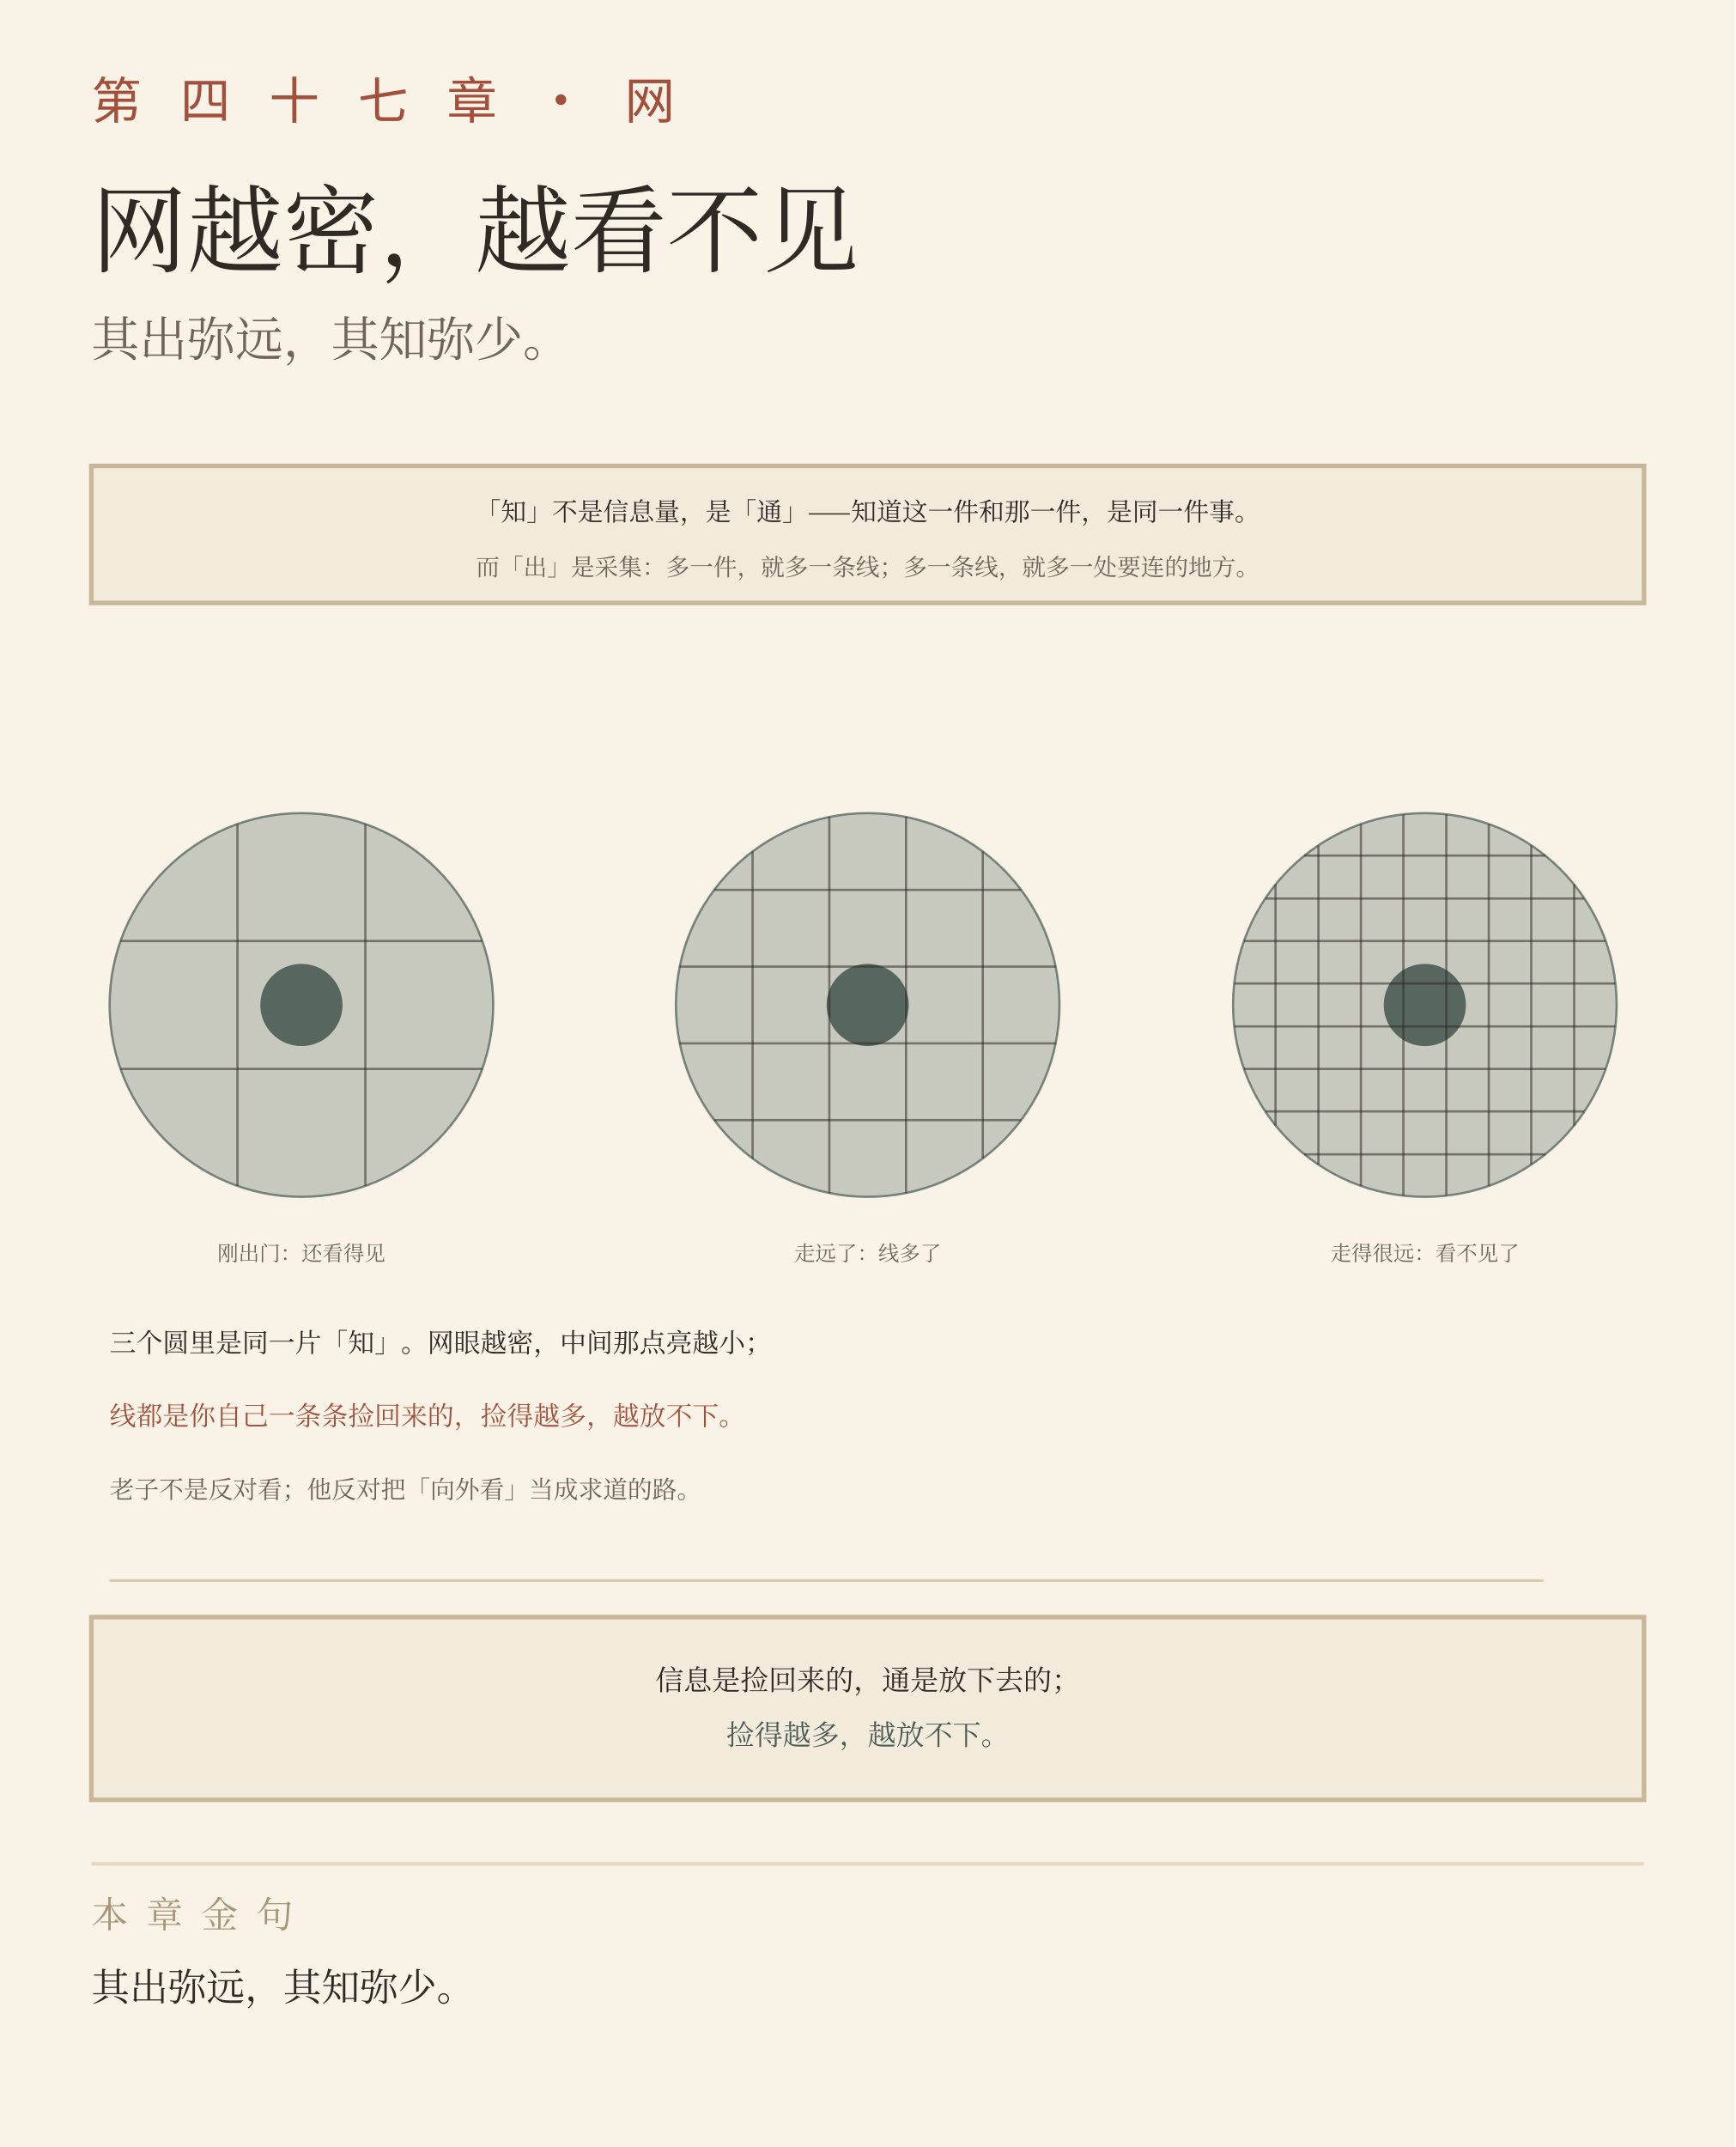
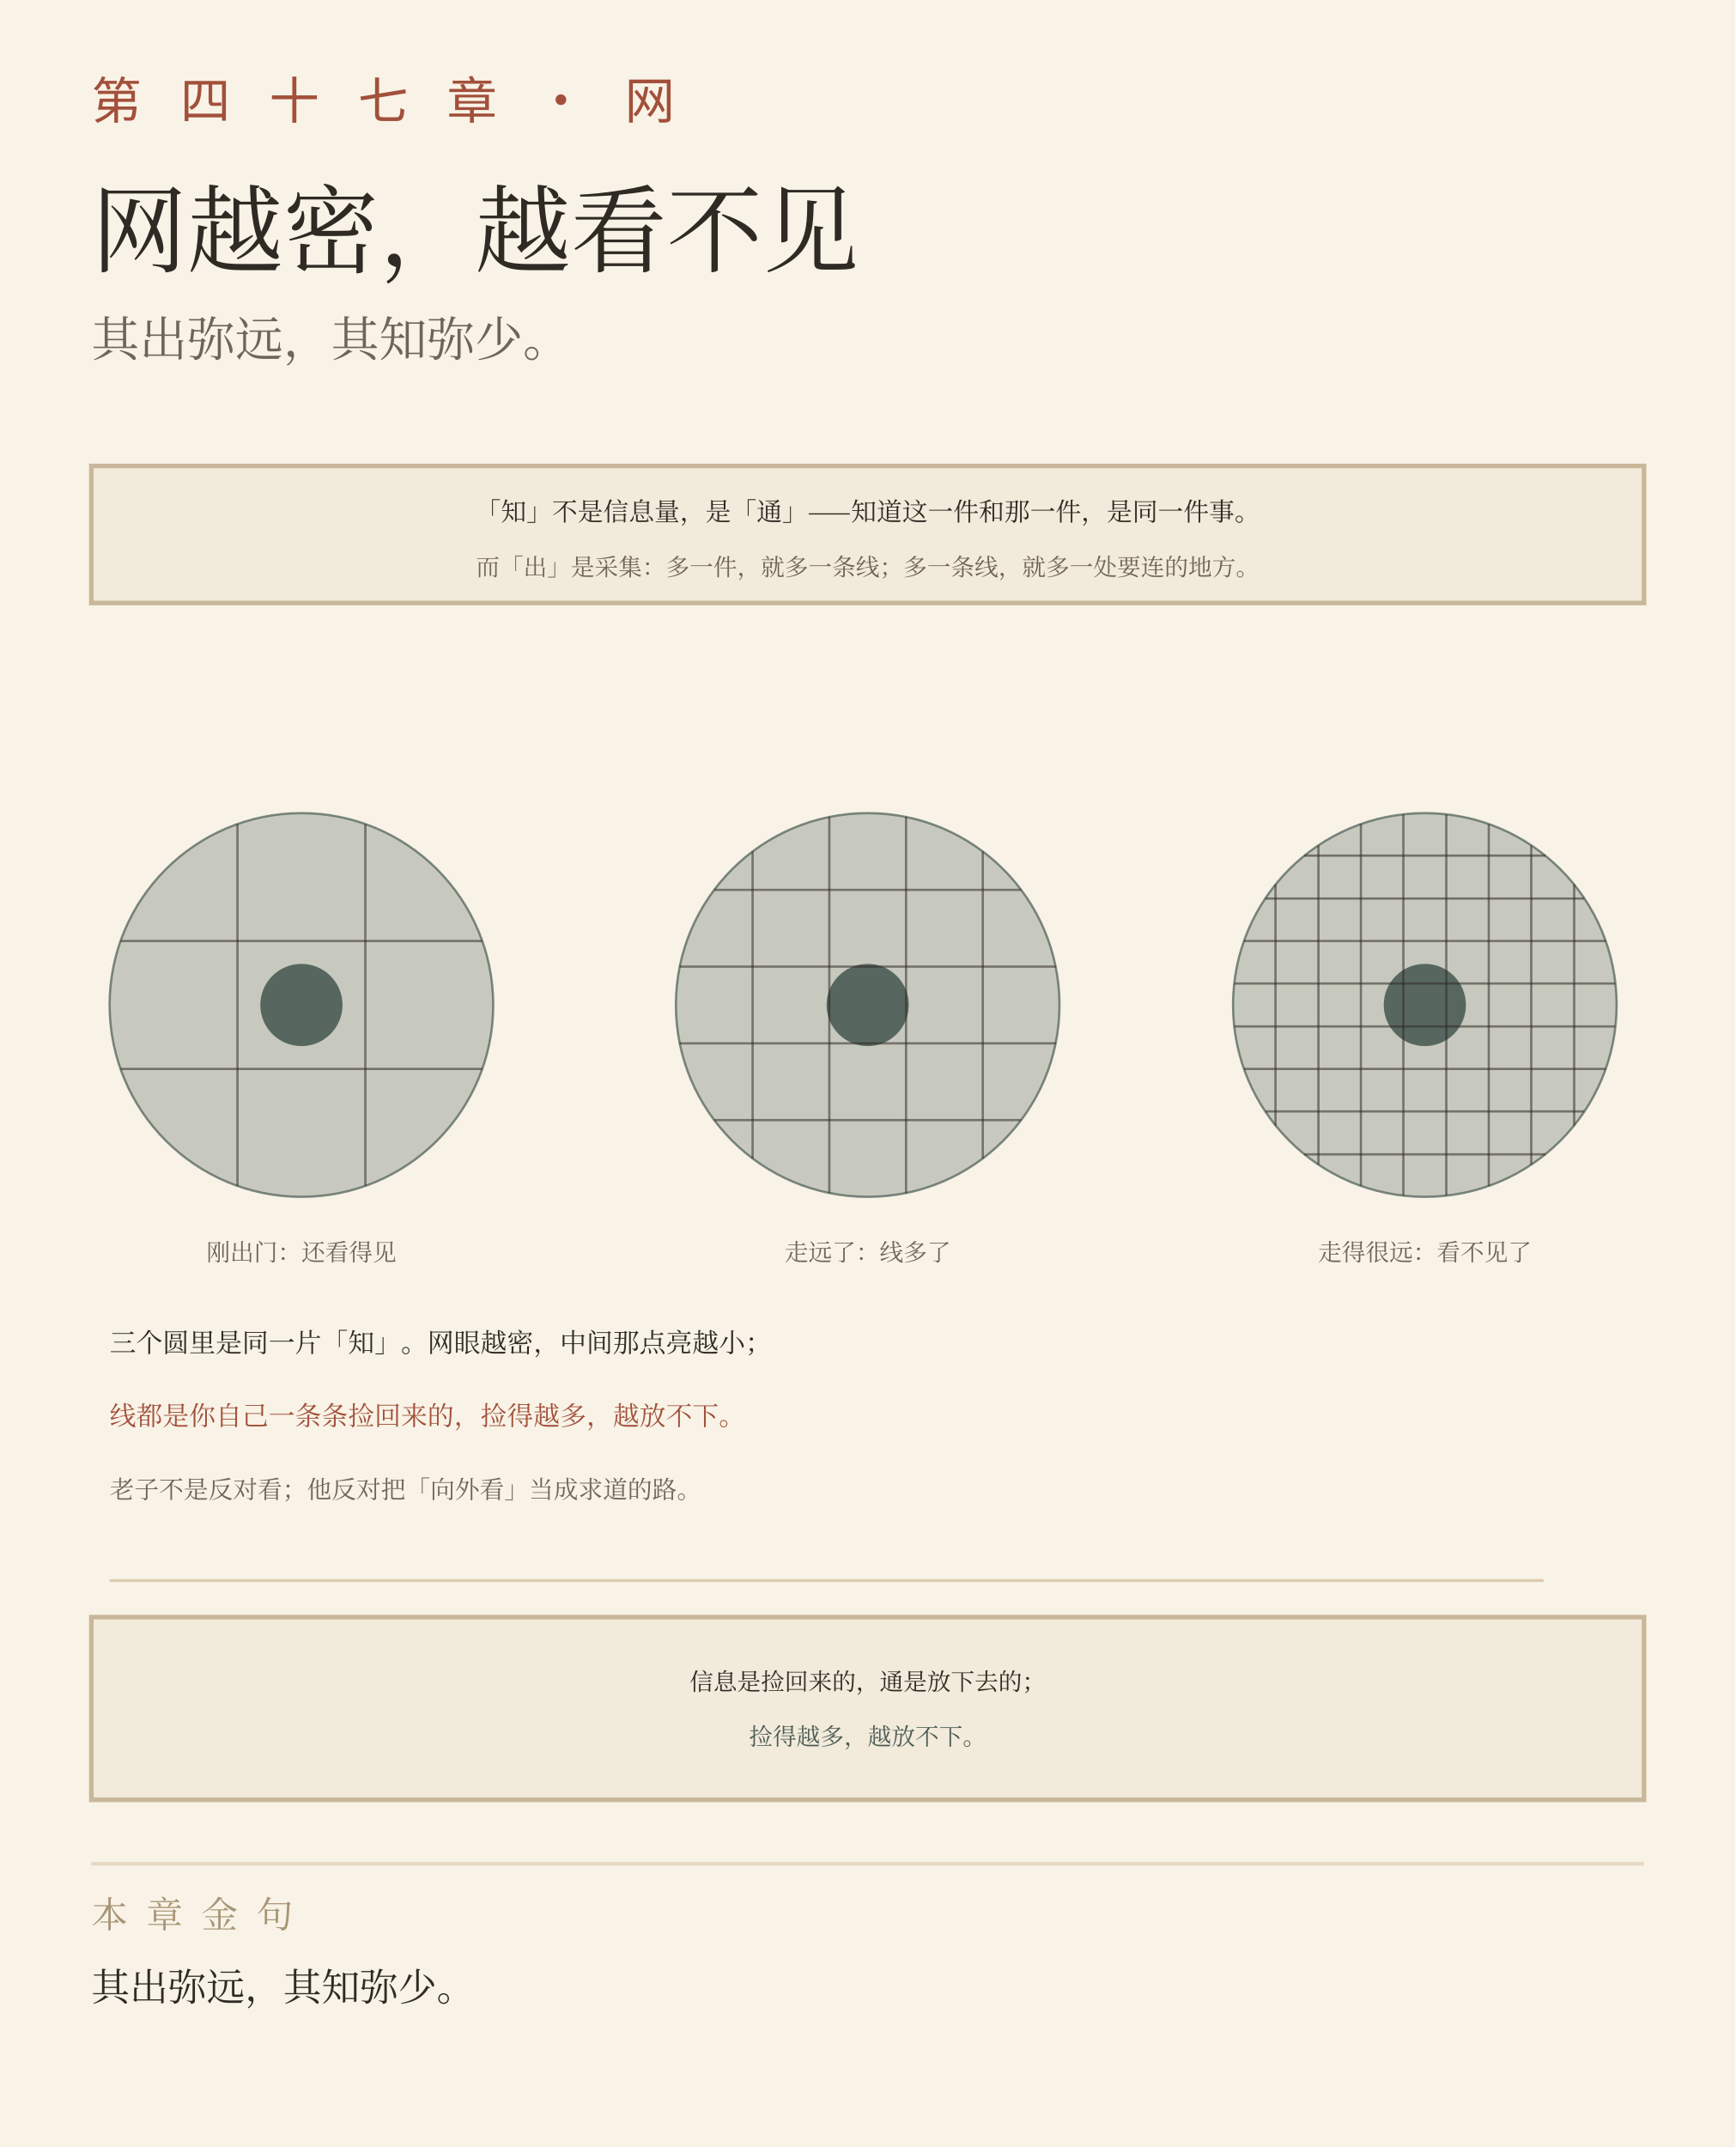
<svg xmlns="http://www.w3.org/2000/svg" viewBox="0 0 380 470" role="img" aria-label="其出弥远，其知弥少" font-family="'Noto Serif CJK SC','Noto Serif SC','Songti SC',serif">
  <defs>
    <marker id="arr" viewBox="0 0 10 10" refX="9" refY="5" markerWidth="6" markerHeight="6" orient="auto">
      <path d="M0 0 L10 5 L0 10 z" fill="#6E6459" />
    </marker>
    <marker id="arr2" viewBox="0 0 10 10" refX="9" refY="5" markerWidth="6" markerHeight="6" orient="auto">
      <path d="M0 0 L10 5 L0 10 z" fill="#4A5C55" />
    </marker>
    <marker id="arrL" viewBox="0 0 10 10" refX="1" refY="5" markerWidth="6" markerHeight="6" orient="auto">
      <path d="M10 0 L0 5 L10 10 z" fill="#4A5C55" />
    </marker>
    <marker id="arrS" viewBox="0 0 10 10" refX="9" refY="5" markerWidth="6" markerHeight="6" orient="auto">
      <path d="M0 0 L10 5 L0 10 z" fill="#A2503B" />
    </marker>
  </defs>
  <rect x="0" y="0" width="380" height="470" fill="#F8F3E6" />
  <text x="20" y="26" font-size="11" fill="#A2503B" font-family="'Noto Sans CJK SC','Noto Sans SC',sans-serif" letter-spacing="3">第 四 十 七 章 · 网</text>
  <text x="20" y="58" font-size="21" fill="#2F2A24">网越密，越看不见</text>
  <text x="20" y="78" font-size="10.5" fill="#6E6459">其出弥远，其知弥少。</text>
  <rect x="20" y="102" width="340" height="30" fill="#F2EADA" stroke="#C9B79A" stroke-width="1.0" />
  <text x="190" y="114" font-size="5.6" fill="#2F2A24" text-anchor="middle">「知」不是信息量，是「通」——知道这一件和那一件，是同一件事。</text>
  <text x="190" y="126" font-size="5.2" fill="#6E6459" text-anchor="middle">而「出」是采集：多一件，就多一条线；多一条线，就多一处要连的地方。</text>
  <circle cx="66" cy="220" r="42" fill="#4A5C55" opacity="0.28" />
  <circle cx="66" cy="220" r="42" fill="none" stroke="#4A5C55" stroke-width="0.5" opacity="0.7" />
  <circle cx="66" cy="220" r="9" fill="#4A5C55" opacity="0.9" />
  <line x1="52.0" y1="180.4" x2="52.0" y2="259.6" stroke="#2F2A24" stroke-width="0.5" opacity="0.55" />
  <line x1="26.4" y1="206.0" x2="105.6" y2="206.0" stroke="#2F2A24" stroke-width="0.5" opacity="0.55" />
  <line x1="80.0" y1="180.4" x2="80.0" y2="259.6" stroke="#2F2A24" stroke-width="0.5" opacity="0.55" />
  <line x1="26.4" y1="234.0" x2="105.6" y2="234.0" stroke="#2F2A24" stroke-width="0.5" opacity="0.55" />
-   <text x="66" y="276" font-size="4.6" fill="#6E6459" text-anchor="middle">刚出门：还看得见</text>
+   <text x="66" y="276" font-size="5.2" fill="#6E6459" text-anchor="middle">刚出门：还看得见</text>
  <circle cx="190" cy="220" r="42" fill="#4A5C55" opacity="0.28" />
  <circle cx="190" cy="220" r="42" fill="none" stroke="#4A5C55" stroke-width="0.5" opacity="0.7" />
  <circle cx="190" cy="220" r="9" fill="#4A5C55" opacity="0.9" />
  <line x1="164.8" y1="186.4" x2="164.8" y2="253.6" stroke="#2F2A24" stroke-width="0.5" opacity="0.55" />
  <line x1="156.4" y1="194.8" x2="223.6" y2="194.8" stroke="#2F2A24" stroke-width="0.5" opacity="0.55" />
  <line x1="181.6" y1="178.8" x2="181.6" y2="261.2" stroke="#2F2A24" stroke-width="0.5" opacity="0.55" />
  <line x1="148.8" y1="211.6" x2="231.2" y2="211.6" stroke="#2F2A24" stroke-width="0.5" opacity="0.55" />
  <line x1="198.4" y1="178.8" x2="198.4" y2="261.2" stroke="#2F2A24" stroke-width="0.5" opacity="0.55" />
  <line x1="148.8" y1="228.4" x2="231.2" y2="228.4" stroke="#2F2A24" stroke-width="0.5" opacity="0.55" />
  <line x1="215.2" y1="186.4" x2="215.2" y2="253.6" stroke="#2F2A24" stroke-width="0.5" opacity="0.55" />
  <line x1="156.4" y1="245.2" x2="223.6" y2="245.2" stroke="#2F2A24" stroke-width="0.5" opacity="0.55" />
-   <text x="190" y="276" font-size="4.6" fill="#6E6459" text-anchor="middle">走远了：线多了</text>
+   <text x="190" y="276" font-size="5.2" fill="#6E6459" text-anchor="middle">走远了：线多了</text>
  <circle cx="312" cy="220" r="42" fill="#4A5C55" opacity="0.28" />
  <circle cx="312" cy="220" r="42" fill="none" stroke="#4A5C55" stroke-width="0.5" opacity="0.7" />
  <circle cx="312" cy="220" r="9" fill="#4A5C55" opacity="0.9" />
  <line x1="279.3" y1="193.6" x2="279.3" y2="246.4" stroke="#2F2A24" stroke-width="0.5" opacity="0.55" />
  <line x1="285.6" y1="187.3" x2="338.4" y2="187.3" stroke="#2F2A24" stroke-width="0.5" opacity="0.55" />
  <line x1="288.7" y1="185.1" x2="288.7" y2="254.9" stroke="#2F2A24" stroke-width="0.5" opacity="0.55" />
  <line x1="277.1" y1="196.7" x2="346.9" y2="196.7" stroke="#2F2A24" stroke-width="0.5" opacity="0.55" />
  <line x1="298.0" y1="180.4" x2="298.0" y2="259.6" stroke="#2F2A24" stroke-width="0.5" opacity="0.55" />
  <line x1="272.4" y1="206.0" x2="351.6" y2="206.0" stroke="#2F2A24" stroke-width="0.5" opacity="0.55" />
  <line x1="307.3" y1="178.3" x2="307.3" y2="261.7" stroke="#2F2A24" stroke-width="0.5" opacity="0.55" />
  <line x1="270.3" y1="215.3" x2="353.7" y2="215.3" stroke="#2F2A24" stroke-width="0.5" opacity="0.55" />
  <line x1="316.7" y1="178.3" x2="316.7" y2="261.7" stroke="#2F2A24" stroke-width="0.5" opacity="0.55" />
  <line x1="270.3" y1="224.7" x2="353.7" y2="224.7" stroke="#2F2A24" stroke-width="0.5" opacity="0.55" />
  <line x1="326.0" y1="180.4" x2="326.0" y2="259.6" stroke="#2F2A24" stroke-width="0.5" opacity="0.55" />
  <line x1="272.4" y1="234.0" x2="351.6" y2="234.0" stroke="#2F2A24" stroke-width="0.5" opacity="0.55" />
  <line x1="335.3" y1="185.1" x2="335.3" y2="254.9" stroke="#2F2A24" stroke-width="0.5" opacity="0.55" />
  <line x1="277.1" y1="243.3" x2="346.9" y2="243.3" stroke="#2F2A24" stroke-width="0.5" opacity="0.55" />
  <line x1="344.7" y1="193.6" x2="344.7" y2="246.4" stroke="#2F2A24" stroke-width="0.5" opacity="0.55" />
  <line x1="285.6" y1="252.7" x2="338.4" y2="252.7" stroke="#2F2A24" stroke-width="0.5" opacity="0.55" />
-   <text x="312" y="276" font-size="4.6" fill="#6E6459" text-anchor="middle">走得很远：看不见了</text>
+   <text x="312" y="276" font-size="5.2" fill="#6E6459" text-anchor="middle">走得很远：看不见了</text>
  <text x="24" y="296" font-size="5.8" fill="#2F2A24">三个圆里是同一片「知」。网眼越密，中间那点亮越小；</text>
  <text x="24" y="312" font-size="5.8" fill="#A2503B">线都是你自己一条条捡回来的，捡得越多，越放不下。</text>
  <text x="24" y="328" font-size="5.4" fill="#6E6459">老子不是反对看；他反对把「向外看」当成求道的路。</text>
  <line x1="24" y1="346" x2="338" y2="346" stroke="#DCCBB0" stroke-width="0.6" />
  <rect x="20" y="354" width="340" height="40" fill="#F2EADA" stroke="#C9B79A" stroke-width="1.0" />
-   <text x="190" y="370" font-size="6.2" fill="#2F2A24" text-anchor="middle">信息是捡回来的，通是放下去的；</text>
-   <text x="190" y="382" font-size="6.2" fill="#4A5C55" text-anchor="middle">捡得越多，越放不下。</text>
+   <text x="190" y="370" font-size="5.2" fill="#2F2A24" text-anchor="middle">信息是捡回来的，通是放下去的；</text>
+   <text x="190" y="382" font-size="5.2" fill="#4A5C55" text-anchor="middle">捡得越多，越放不下。</text>
  <line x1="20" y1="408" x2="360" y2="408" stroke="#E6D8C2" stroke-width="0.8" />
  <text x="20" y="422" font-size="8.0" fill="#A89577" letter-spacing="1">本 章 金 句</text>
  <text x="20" y="438" font-size="8.4" fill="#2F2A24">其出弥远，其知弥少。</text>
</svg>
